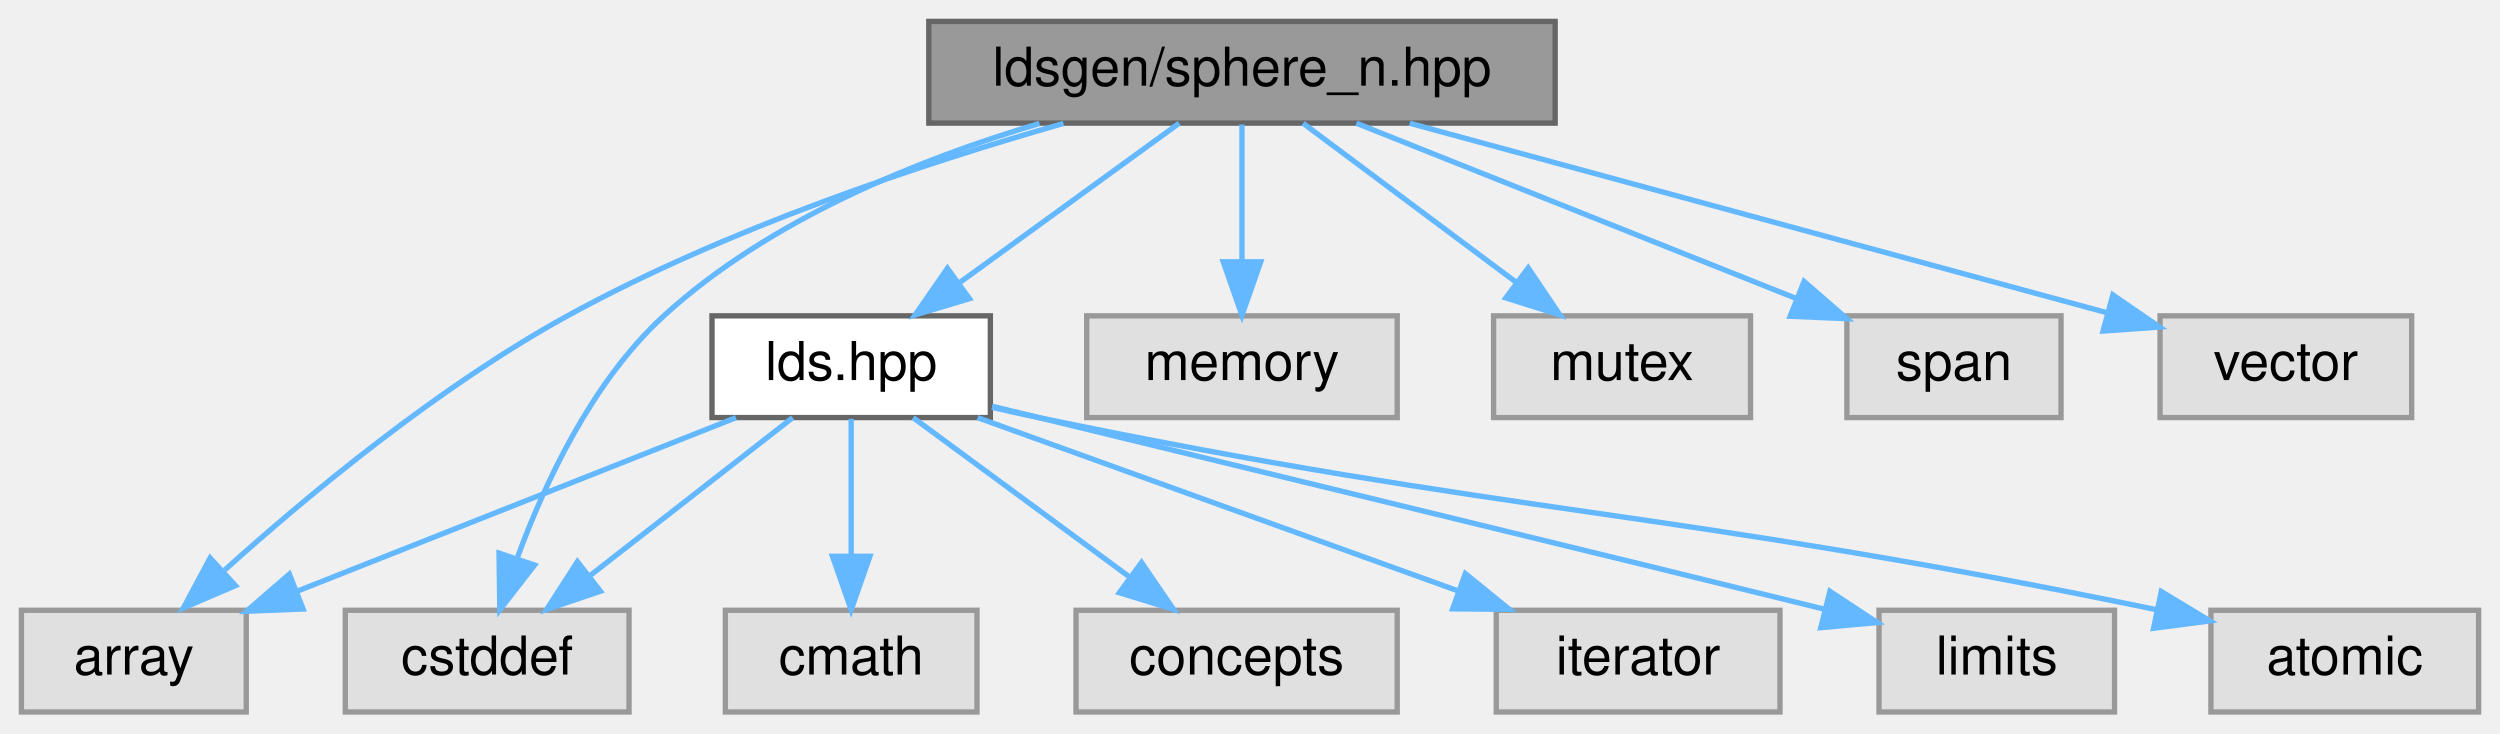
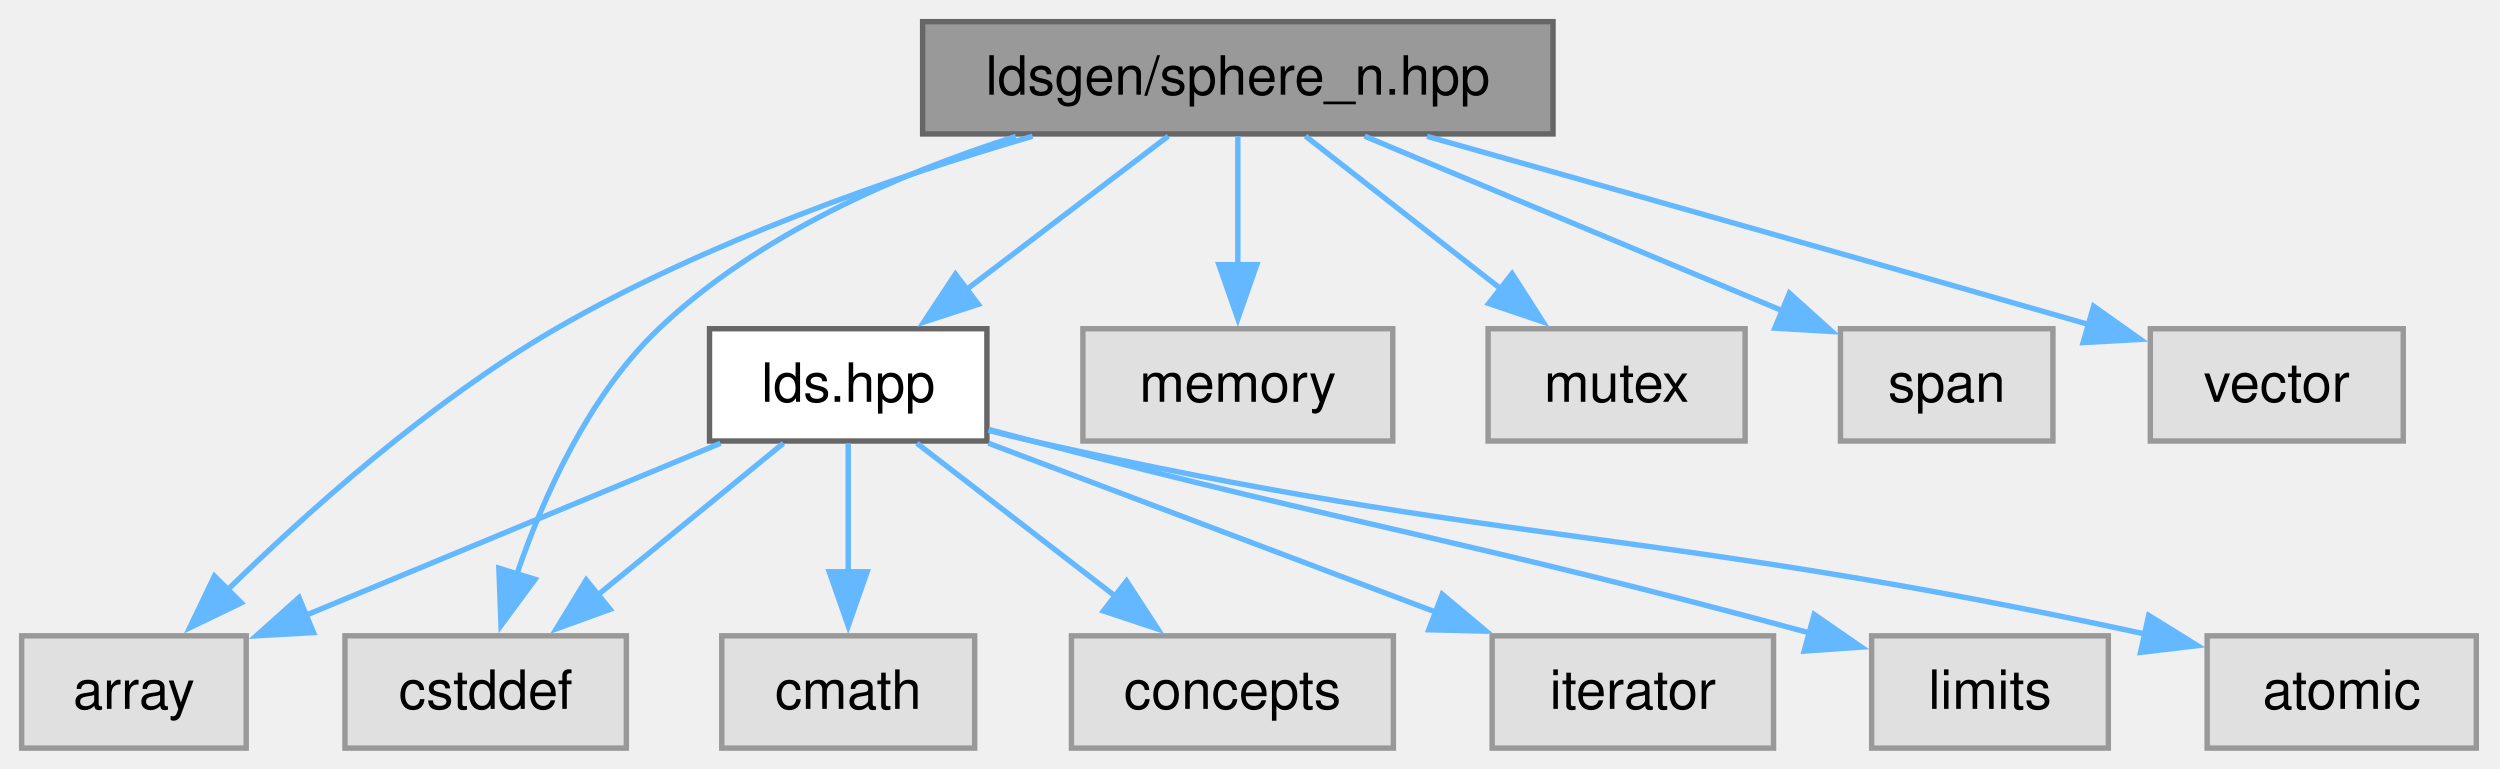
- <svg xmlns="http://www.w3.org/2000/svg" xmlns:xlink="http://www.w3.org/1999/xlink" width="467pt" height="137pt" viewBox="0.00 0.00 467.00 137.00">
-   <g id="graph0" class="graph" transform="scale(1 1) rotate(0) translate(4 133)">
+ <svg xmlns="http://www.w3.org/2000/svg" xmlns:xlink="http://www.w3.org/1999/xlink" width="462pt" height="142pt" viewBox="0.00 0.00 462.00 142.00">
+   <g id="graph0" class="graph" transform="scale(1 1) rotate(0) translate(4 138.25)">
    <g id="Node000001" class="node">
      <g id="a_Node000001">
        <a xlink:title="N-dimensional sphere sequence generators (Sphere3, SphereN, SphereWrapper).">
-           <polygon fill="#999999" stroke="#666666" points="286.5,-129 169.5,-129 169.5,-110 286.5,-110 286.5,-129" />
-           <text text-anchor="middle" x="228" y="-117" font-family="Helvetica,sans-Serif" font-size="10.00">ldsgen/sphere_n.hpp</text>
+           <polygon fill="#999999" stroke="#666666" points="283,-134.25 166.5,-134.25 166.5,-113.5 283,-113.5 283,-134.25" />
+           <text xml:space="preserve" text-anchor="middle" x="224.75" y="-120.75" font-family="Helvetica,sans-Serif" font-size="10.00">ldsgen/sphere_n.hpp</text>
        </a>
      </g>
    </g>
    <g id="Node000002" class="node">
      <g id="a_Node000002">
        <a xlink:title=" ">
-           <polygon fill="#e0e0e0" stroke="#999999" points="42,-19 0,-19 0,0 42,0 42,-19" />
-           <text text-anchor="middle" x="21" y="-7" font-family="Helvetica,sans-Serif" font-size="10.00">array</text>
+           <polygon fill="#e0e0e0" stroke="#999999" points="41.5,-20.75 0,-20.75 0,0 41.5,0 41.5,-20.75" />
+           <text xml:space="preserve" text-anchor="middle" x="20.75" y="-7.25" font-family="Helvetica,sans-Serif" font-size="10.00">array</text>
        </a>
      </g>
    </g>
    <g id="edge1_Node000001_Node000002" class="edge">
      <g id="a_edge1_Node000001_Node000002">
        <a xlink:title=" ">
-           <path fill="none" stroke="#63b8ff" d="M194.65,-109.94C168.5,-102.48 131.69,-90.3 102,-74 77.95,-60.79 53.61,-40.58 37.98,-26.52" />
-           <polygon fill="#63b8ff" stroke="#63b8ff" points="39.98,-23.61 30.25,-19.43 35.25,-28.77 39.98,-23.61" />
+           <path fill="none" stroke="#63b8ff" d="M186.82,-113.08C160.97,-105.5 126.52,-93.57 98.75,-77.5 75.63,-64.12 52.74,-43.63 37.8,-29" />
+           <polygon fill="#63b8ff" stroke="#63b8ff" points="40.59,-26.84 31.05,-22.24 35.63,-31.79 40.59,-26.84" />
        </a>
      </g>
    </g>
    <g id="Node000003" class="node">
      <g id="a_Node000003">
        <a xlink:title=" ">
-           <polygon fill="#e0e0e0" stroke="#999999" points="113.5,-19 60.5,-19 60.5,0 113.5,0 113.5,-19" />
-           <text text-anchor="middle" x="87" y="-7" font-family="Helvetica,sans-Serif" font-size="10.00">cstddef</text>
+           <polygon fill="#e0e0e0" stroke="#999999" points="111.75,-20.75 59.75,-20.75 59.75,0 111.75,0 111.75,-20.75" />
+           <text xml:space="preserve" text-anchor="middle" x="85.75" y="-7.25" font-family="Helvetica,sans-Serif" font-size="10.00">cstddef</text>
        </a>
      </g>
    </g>
    <g id="edge2_Node000001_Node000003" class="edge">
      <g id="a_edge2_Node000001_Node000003">
        <a xlink:title=" ">
-           <path fill="none" stroke="#63b8ff" d="M190.17,-109.94C167.63,-103.25 139.67,-92 120,-74 106.56,-61.7 97.69,-42.66 92.57,-28.63" />
-           <polygon fill="#63b8ff" stroke="#63b8ff" points="95.86,-27.45 89.36,-19.08 89.22,-29.67 95.86,-27.45" />
+           <path fill="none" stroke="#63b8ff" d="M183.72,-113.05C161.96,-106.11 136.02,-94.89 117.75,-77.5 104.76,-65.14 96.38,-46.4 91.47,-32.03" />
+           <polygon fill="#63b8ff" stroke="#63b8ff" points="94.88,-31.19 88.59,-22.66 88.19,-33.25 94.88,-31.19" />
        </a>
      </g>
    </g>
    <g id="Node000004" class="node">
      <g id="a_Node000004">
        <a xlink:title=" ">
-           <polygon fill="#e0e0e0" stroke="#999999" points="257,-74 199,-74 199,-55 257,-55 257,-74" />
-           <text text-anchor="middle" x="228" y="-62" font-family="Helvetica,sans-Serif" font-size="10.00">memory</text>
+           <polygon fill="#e0e0e0" stroke="#999999" points="253.38,-77.5 196.12,-77.5 196.12,-56.75 253.38,-56.75 253.38,-77.5" />
+           <text xml:space="preserve" text-anchor="middle" x="224.75" y="-64" font-family="Helvetica,sans-Serif" font-size="10.00">memory</text>
        </a>
      </g>
    </g>
    <g id="edge3_Node000001_Node000004" class="edge">
      <g id="a_edge3_Node000001_Node000004">
        <a xlink:title=" ">
-           <path fill="none" stroke="#63b8ff" d="M228,-109.75C228,-102.8 228,-92.85 228,-84.13" />
-           <polygon fill="#63b8ff" stroke="#63b8ff" points="231.5,-84.09 228,-74.09 224.5,-84.09 231.5,-84.09" />
+           <path fill="none" stroke="#63b8ff" d="M224.75,-113.09C224.75,-106.47 224.75,-97.47 224.75,-89.27" />
+           <polygon fill="#63b8ff" stroke="#63b8ff" points="228.25,-89.34 224.75,-79.34 221.25,-89.34 228.25,-89.34" />
        </a>
      </g>
    </g>
    <g id="Node000005" class="node">
      <g id="a_Node000005">
        <a xlink:title=" ">
-           <polygon fill="#e0e0e0" stroke="#999999" points="323,-74 275,-74 275,-55 323,-55 323,-74" />
-           <text text-anchor="middle" x="299" y="-62" font-family="Helvetica,sans-Serif" font-size="10.00">mutex</text>
+           <polygon fill="#e0e0e0" stroke="#999999" points="318.5,-77.5 271,-77.5 271,-56.75 318.5,-56.75 318.5,-77.5" />
+           <text xml:space="preserve" text-anchor="middle" x="294.75" y="-64" font-family="Helvetica,sans-Serif" font-size="10.00">mutex</text>
        </a>
      </g>
    </g>
    <g id="edge4_Node000001_Node000005" class="edge">
      <g id="a_edge4_Node000001_Node000005">
        <a xlink:title=" ">
-           <path fill="none" stroke="#63b8ff" d="M239.41,-109.98C250.11,-102 266.34,-89.88 279.16,-80.31" />
-           <polygon fill="#63b8ff" stroke="#63b8ff" points="281.47,-82.96 287.39,-74.17 277.28,-77.35 281.47,-82.96" />
+           <path fill="none" stroke="#63b8ff" d="M237.26,-113.09C247.32,-105.22 261.66,-94 273.51,-84.74" />
+           <polygon fill="#63b8ff" stroke="#63b8ff" points="275.43,-87.68 281.15,-78.76 271.12,-82.16 275.43,-87.68" />
        </a>
      </g>
    </g>
    <g id="Node000006" class="node">
      <g id="a_Node000006">
        <a xlink:title=" ">
-           <polygon fill="#e0e0e0" stroke="#999999" points="381,-74 341,-74 341,-55 381,-55 381,-74" />
-           <text text-anchor="middle" x="361" y="-62" font-family="Helvetica,sans-Serif" font-size="10.00">span</text>
+           <polygon fill="#e0e0e0" stroke="#999999" points="375.38,-77.5 336.12,-77.5 336.12,-56.75 375.38,-56.75 375.38,-77.5" />
+           <text xml:space="preserve" text-anchor="middle" x="355.75" y="-64" font-family="Helvetica,sans-Serif" font-size="10.00">span</text>
        </a>
      </g>
    </g>
    <g id="edge5_Node000001_Node000006" class="edge">
      <g id="a_edge5_Node000001_Node000006">
        <a xlink:title=" ">
-           <path fill="none" stroke="#63b8ff" d="M249.37,-109.98C271.67,-101.1 306.79,-87.1 331.67,-77.19" />
-           <polygon fill="#63b8ff" stroke="#63b8ff" points="333,-80.43 340.99,-73.47 330.4,-73.92 333,-80.43" />
+           <path fill="none" stroke="#63b8ff" d="M248.17,-113.09C269.77,-104.06 301.96,-90.61 325.5,-80.77" />
+           <polygon fill="#63b8ff" stroke="#63b8ff" points="326.68,-84.07 334.56,-76.98 323.98,-77.61 326.68,-84.07" />
        </a>
      </g>
    </g>
    <g id="Node000007" class="node">
      <g id="a_Node000007">
        <a xlink:title=" ">
-           <polygon fill="#e0e0e0" stroke="#999999" points="446.5,-74 399.5,-74 399.5,-55 446.5,-55 446.5,-74" />
-           <text text-anchor="middle" x="423" y="-62" font-family="Helvetica,sans-Serif" font-size="10.00">vector</text>
+           <polygon fill="#e0e0e0" stroke="#999999" points="440.12,-77.5 393.38,-77.5 393.38,-56.75 440.12,-56.75 440.12,-77.5" />
+           <text xml:space="preserve" text-anchor="middle" x="416.75" y="-64" font-family="Helvetica,sans-Serif" font-size="10.00">vector</text>
        </a>
      </g>
    </g>
    <g id="edge6_Node000001_Node000007" class="edge">
      <g id="a_edge6_Node000001_Node000007">
        <a xlink:title=" ">
-           <path fill="none" stroke="#63b8ff" d="M259.33,-109.98C295.05,-100.28 353.21,-84.47 389.73,-74.54" />
-           <polygon fill="#63b8ff" stroke="#63b8ff" points="390.68,-77.91 399.41,-71.91 388.85,-71.16 390.68,-77.91" />
+           <path fill="none" stroke="#63b8ff" d="M259.73,-113.05C289.88,-104.56 334.86,-91.84 382.21,-78.22" />
+           <polygon fill="#63b8ff" stroke="#63b8ff" points="382.9,-81.66 391.54,-75.53 380.96,-74.94 382.9,-81.66" />
        </a>
      </g>
    </g>
    <g id="Node000008" class="node">
      <g id="a_Node000008">
        <a xlink:href="lds_8hpp.html" target="_top" xlink:title="Low-discrepancy sequence generators with thread-safe runtime polymorphism (ldsgen).">
-           <polygon fill="white" stroke="#666666" points="181,-74 129,-74 129,-55 181,-55 181,-74" />
-           <text text-anchor="middle" x="155" y="-62" font-family="Helvetica,sans-Serif" font-size="10.00">lds.hpp</text>
+           <polygon fill="white" stroke="#666666" points="178.38,-77.5 127.12,-77.5 127.12,-56.75 178.38,-56.75 178.38,-77.5" />
+           <text xml:space="preserve" text-anchor="middle" x="152.75" y="-64" font-family="Helvetica,sans-Serif" font-size="10.00">lds.hpp</text>
        </a>
      </g>
    </g>
    <g id="edge7_Node000001_Node000008" class="edge">
      <g id="a_edge7_Node000001_Node000008">
        <a xlink:title=" ">
-           <path fill="none" stroke="#63b8ff" d="M216.27,-109.98C205.27,-102 188.58,-89.88 175.4,-80.31" />
-           <polygon fill="#63b8ff" stroke="#63b8ff" points="177.09,-77.21 166.94,-74.17 172.98,-82.88 177.09,-77.21" />
+           <path fill="none" stroke="#63b8ff" d="M211.88,-113.09C201.54,-105.22 186.78,-94 174.6,-84.74" />
+           <polygon fill="#63b8ff" stroke="#63b8ff" points="176.79,-82.01 166.72,-78.74 172.56,-87.58 176.79,-82.01" />
        </a>
      </g>
    </g>
    <g id="edge8_Node000008_Node000002" class="edge">
      <g id="a_edge8_Node000008_Node000002">
        <a xlink:title=" ">
-           <path fill="none" stroke="#63b8ff" d="M133.47,-54.98C111.26,-46.2 76.44,-32.43 51.43,-22.53" />
-           <polygon fill="#63b8ff" stroke="#63b8ff" points="52.62,-19.24 42.03,-18.82 50.05,-25.75 52.62,-19.24" />
+           <path fill="none" stroke="#63b8ff" d="M129.15,-56.34C107.77,-47.47 76.09,-34.33 52.49,-24.54" />
+           <polygon fill="#63b8ff" stroke="#63b8ff" points="53.94,-21.35 43.36,-20.75 51.26,-27.82 53.94,-21.35" />
        </a>
      </g>
    </g>
    <g id="edge12_Node000008_Node000003" class="edge">
      <g id="a_edge12_Node000008_Node000003">
        <a xlink:title=" ">
-           <path fill="none" stroke="#63b8ff" d="M144.07,-54.98C133.92,-47.07 118.58,-35.11 106.35,-25.58" />
-           <polygon fill="#63b8ff" stroke="#63b8ff" points="108.16,-22.56 98.12,-19.17 103.86,-28.08 108.16,-22.56" />
+           <path fill="none" stroke="#63b8ff" d="M140.77,-56.34C131.24,-48.55 117.69,-37.47 106.42,-28.26" />
+           <polygon fill="#63b8ff" stroke="#63b8ff" points="108.75,-25.65 98.8,-22.04 104.33,-31.07 108.75,-25.65" />
        </a>
      </g>
    </g>
    <g id="Node000009" class="node">
      <g id="a_Node000009">
        <a xlink:title=" ">
-           <polygon fill="#e0e0e0" stroke="#999999" points="459,-19 409,-19 409,0 459,0 459,-19" />
-           <text text-anchor="middle" x="434" y="-7" font-family="Helvetica,sans-Serif" font-size="10.00">atomic</text>
+           <polygon fill="#e0e0e0" stroke="#999999" points="453.62,-20.75 403.88,-20.75 403.88,0 453.62,0 453.62,-20.75" />
+           <text xml:space="preserve" text-anchor="middle" x="428.75" y="-7.25" font-family="Helvetica,sans-Serif" font-size="10.00">atomic</text>
        </a>
      </g>
    </g>
    <g id="edge9_Node000008_Node000009" class="edge">
      <g id="a_edge9_Node000008_Node000009">
        <a xlink:title=" ">
-           <path fill="none" stroke="#63b8ff" d="M181.33,-56.9C184.25,-56.23 187.18,-55.58 190,-55 279.65,-36.45 305.63,-38.34 398.94,-19.09" />
-           <polygon fill="#63b8ff" stroke="#63b8ff" points="399.73,-22.5 408.8,-17.02 398.29,-15.64 399.73,-22.5" />
+           <path fill="none" stroke="#63b8ff" d="M178.67,-58.7C181.39,-58 184.12,-57.34 186.75,-56.75 274.82,-37.04 301.2,-40.9 392.42,-21.08" />
+           <polygon fill="#63b8ff" stroke="#63b8ff" points="393.08,-24.52 402.09,-18.94 391.57,-17.69 393.08,-24.52" />
        </a>
      </g>
    </g>
    <g id="Node000010" class="node">
      <g id="a_Node000010">
        <a xlink:title=" ">
-           <polygon fill="#e0e0e0" stroke="#999999" points="178.5,-19 131.5,-19 131.5,0 178.5,0 178.5,-19" />
-           <text text-anchor="middle" x="155" y="-7" font-family="Helvetica,sans-Serif" font-size="10.00">cmath</text>
+           <polygon fill="#e0e0e0" stroke="#999999" points="176.12,-20.75 129.38,-20.75 129.38,0 176.12,0 176.12,-20.75" />
+           <text xml:space="preserve" text-anchor="middle" x="152.75" y="-7.25" font-family="Helvetica,sans-Serif" font-size="10.00">cmath</text>
        </a>
      </g>
    </g>
    <g id="edge10_Node000008_Node000010" class="edge">
      <g id="a_edge10_Node000008_Node000010">
        <a xlink:title=" ">
-           <path fill="none" stroke="#63b8ff" d="M155,-54.75C155,-47.8 155,-37.85 155,-29.13" />
-           <polygon fill="#63b8ff" stroke="#63b8ff" points="158.5,-29.09 155,-19.09 151.5,-29.09 158.5,-29.09" />
+           <path fill="none" stroke="#63b8ff" d="M152.75,-56.34C152.75,-49.72 152.75,-40.72 152.75,-32.52" />
+           <polygon fill="#63b8ff" stroke="#63b8ff" points="156.25,-32.59 152.75,-22.59 149.25,-32.59 156.25,-32.59" />
        </a>
      </g>
    </g>
    <g id="Node000011" class="node">
      <g id="a_Node000011">
        <a xlink:title=" ">
-           <polygon fill="#e0e0e0" stroke="#999999" points="257,-19 197,-19 197,0 257,0 257,-19" />
-           <text text-anchor="middle" x="227" y="-7" font-family="Helvetica,sans-Serif" font-size="10.00">concepts</text>
+           <polygon fill="#e0e0e0" stroke="#999999" points="253.5,-20.75 194,-20.75 194,0 253.5,0 253.5,-20.75" />
+           <text xml:space="preserve" text-anchor="middle" x="223.75" y="-7.25" font-family="Helvetica,sans-Serif" font-size="10.00">concepts</text>
        </a>
      </g>
    </g>
    <g id="edge11_Node000008_Node000011" class="edge">
      <g id="a_edge11_Node000008_Node000011">
        <a xlink:title=" ">
-           <path fill="none" stroke="#63b8ff" d="M166.57,-54.98C177.42,-47 193.88,-34.88 206.88,-25.31" />
-           <polygon fill="#63b8ff" stroke="#63b8ff" points="209.24,-27.92 215.22,-19.17 205.09,-22.28 209.24,-27.92" />
+           <path fill="none" stroke="#63b8ff" d="M165.44,-56.34C175.64,-48.47 190.19,-37.25 202.21,-27.99" />
+           <polygon fill="#63b8ff" stroke="#63b8ff" points="204.19,-30.88 209.97,-22 199.91,-25.34 204.19,-30.88" />
        </a>
      </g>
    </g>
    <g id="Node000012" class="node">
      <g id="a_Node000012">
        <a xlink:title=" ">
-           <polygon fill="#e0e0e0" stroke="#999999" points="328.5,-19 275.5,-19 275.5,0 328.5,0 328.5,-19" />
-           <text text-anchor="middle" x="302" y="-7" font-family="Helvetica,sans-Serif" font-size="10.00">iterator</text>
+           <polygon fill="#e0e0e0" stroke="#999999" points="323.75,-20.75 271.75,-20.75 271.75,0 323.75,0 323.75,-20.75" />
+           <text xml:space="preserve" text-anchor="middle" x="297.75" y="-7.25" font-family="Helvetica,sans-Serif" font-size="10.00">iterator</text>
        </a>
      </g>
    </g>
    <g id="edge13_Node000008_Node000012" class="edge">
      <g id="a_edge13_Node000008_Node000012">
        <a xlink:title=" ">
-           <path fill="none" stroke="#63b8ff" d="M178.62,-54.98C202.9,-46.23 240.95,-32.51 268.37,-22.62" />
-           <polygon fill="#63b8ff" stroke="#63b8ff" points="269.73,-25.85 277.95,-19.17 267.36,-19.27 269.73,-25.85" />
+           <path fill="none" stroke="#63b8ff" d="M178.67,-56.34C201.77,-47.62 235.79,-34.77 261.57,-25.04" />
+           <polygon fill="#63b8ff" stroke="#63b8ff" points="262.52,-28.42 270.64,-21.61 260.04,-21.87 262.52,-28.42" />
        </a>
      </g>
    </g>
    <g id="Node000013" class="node">
      <g id="a_Node000013">
        <a xlink:title=" ">
-           <polygon fill="#e0e0e0" stroke="#999999" points="391,-19 347,-19 347,0 391,0 391,-19" />
-           <text text-anchor="middle" x="369" y="-7" font-family="Helvetica,sans-Serif" font-size="10.00">limits</text>
+           <polygon fill="#e0e0e0" stroke="#999999" points="385.62,-20.75 341.88,-20.75 341.88,0 385.62,0 385.62,-20.75" />
+           <text xml:space="preserve" text-anchor="middle" x="363.75" y="-7.25" font-family="Helvetica,sans-Serif" font-size="10.00">limits</text>
        </a>
      </g>
    </g>
    <g id="edge14_Node000008_Node000013" class="edge">
      <g id="a_edge14_Node000008_Node000013">
        <a xlink:title=" ">
-           <path fill="none" stroke="#63b8ff" d="M181.33,-57.11C224.25,-46.69 306.96,-26.6 336.83,-19.19" />
-           <polygon fill="#63b8ff" stroke="#63b8ff" points="337.83,-22.54 346.67,-16.71 336.12,-15.75 337.83,-22.54" />
+           <path fill="none" stroke="#63b8ff" d="M178.72,-58.89C181.43,-58.15 184.14,-57.43 186.75,-56.75 248.13,-40.72 266.46,-38.61 330.72,-21.2" />
+           <polygon fill="#63b8ff" stroke="#63b8ff" points="331.26,-24.69 339.98,-18.67 329.41,-17.93 331.26,-24.69" />
        </a>
      </g>
    </g>
  </g>
</svg>
